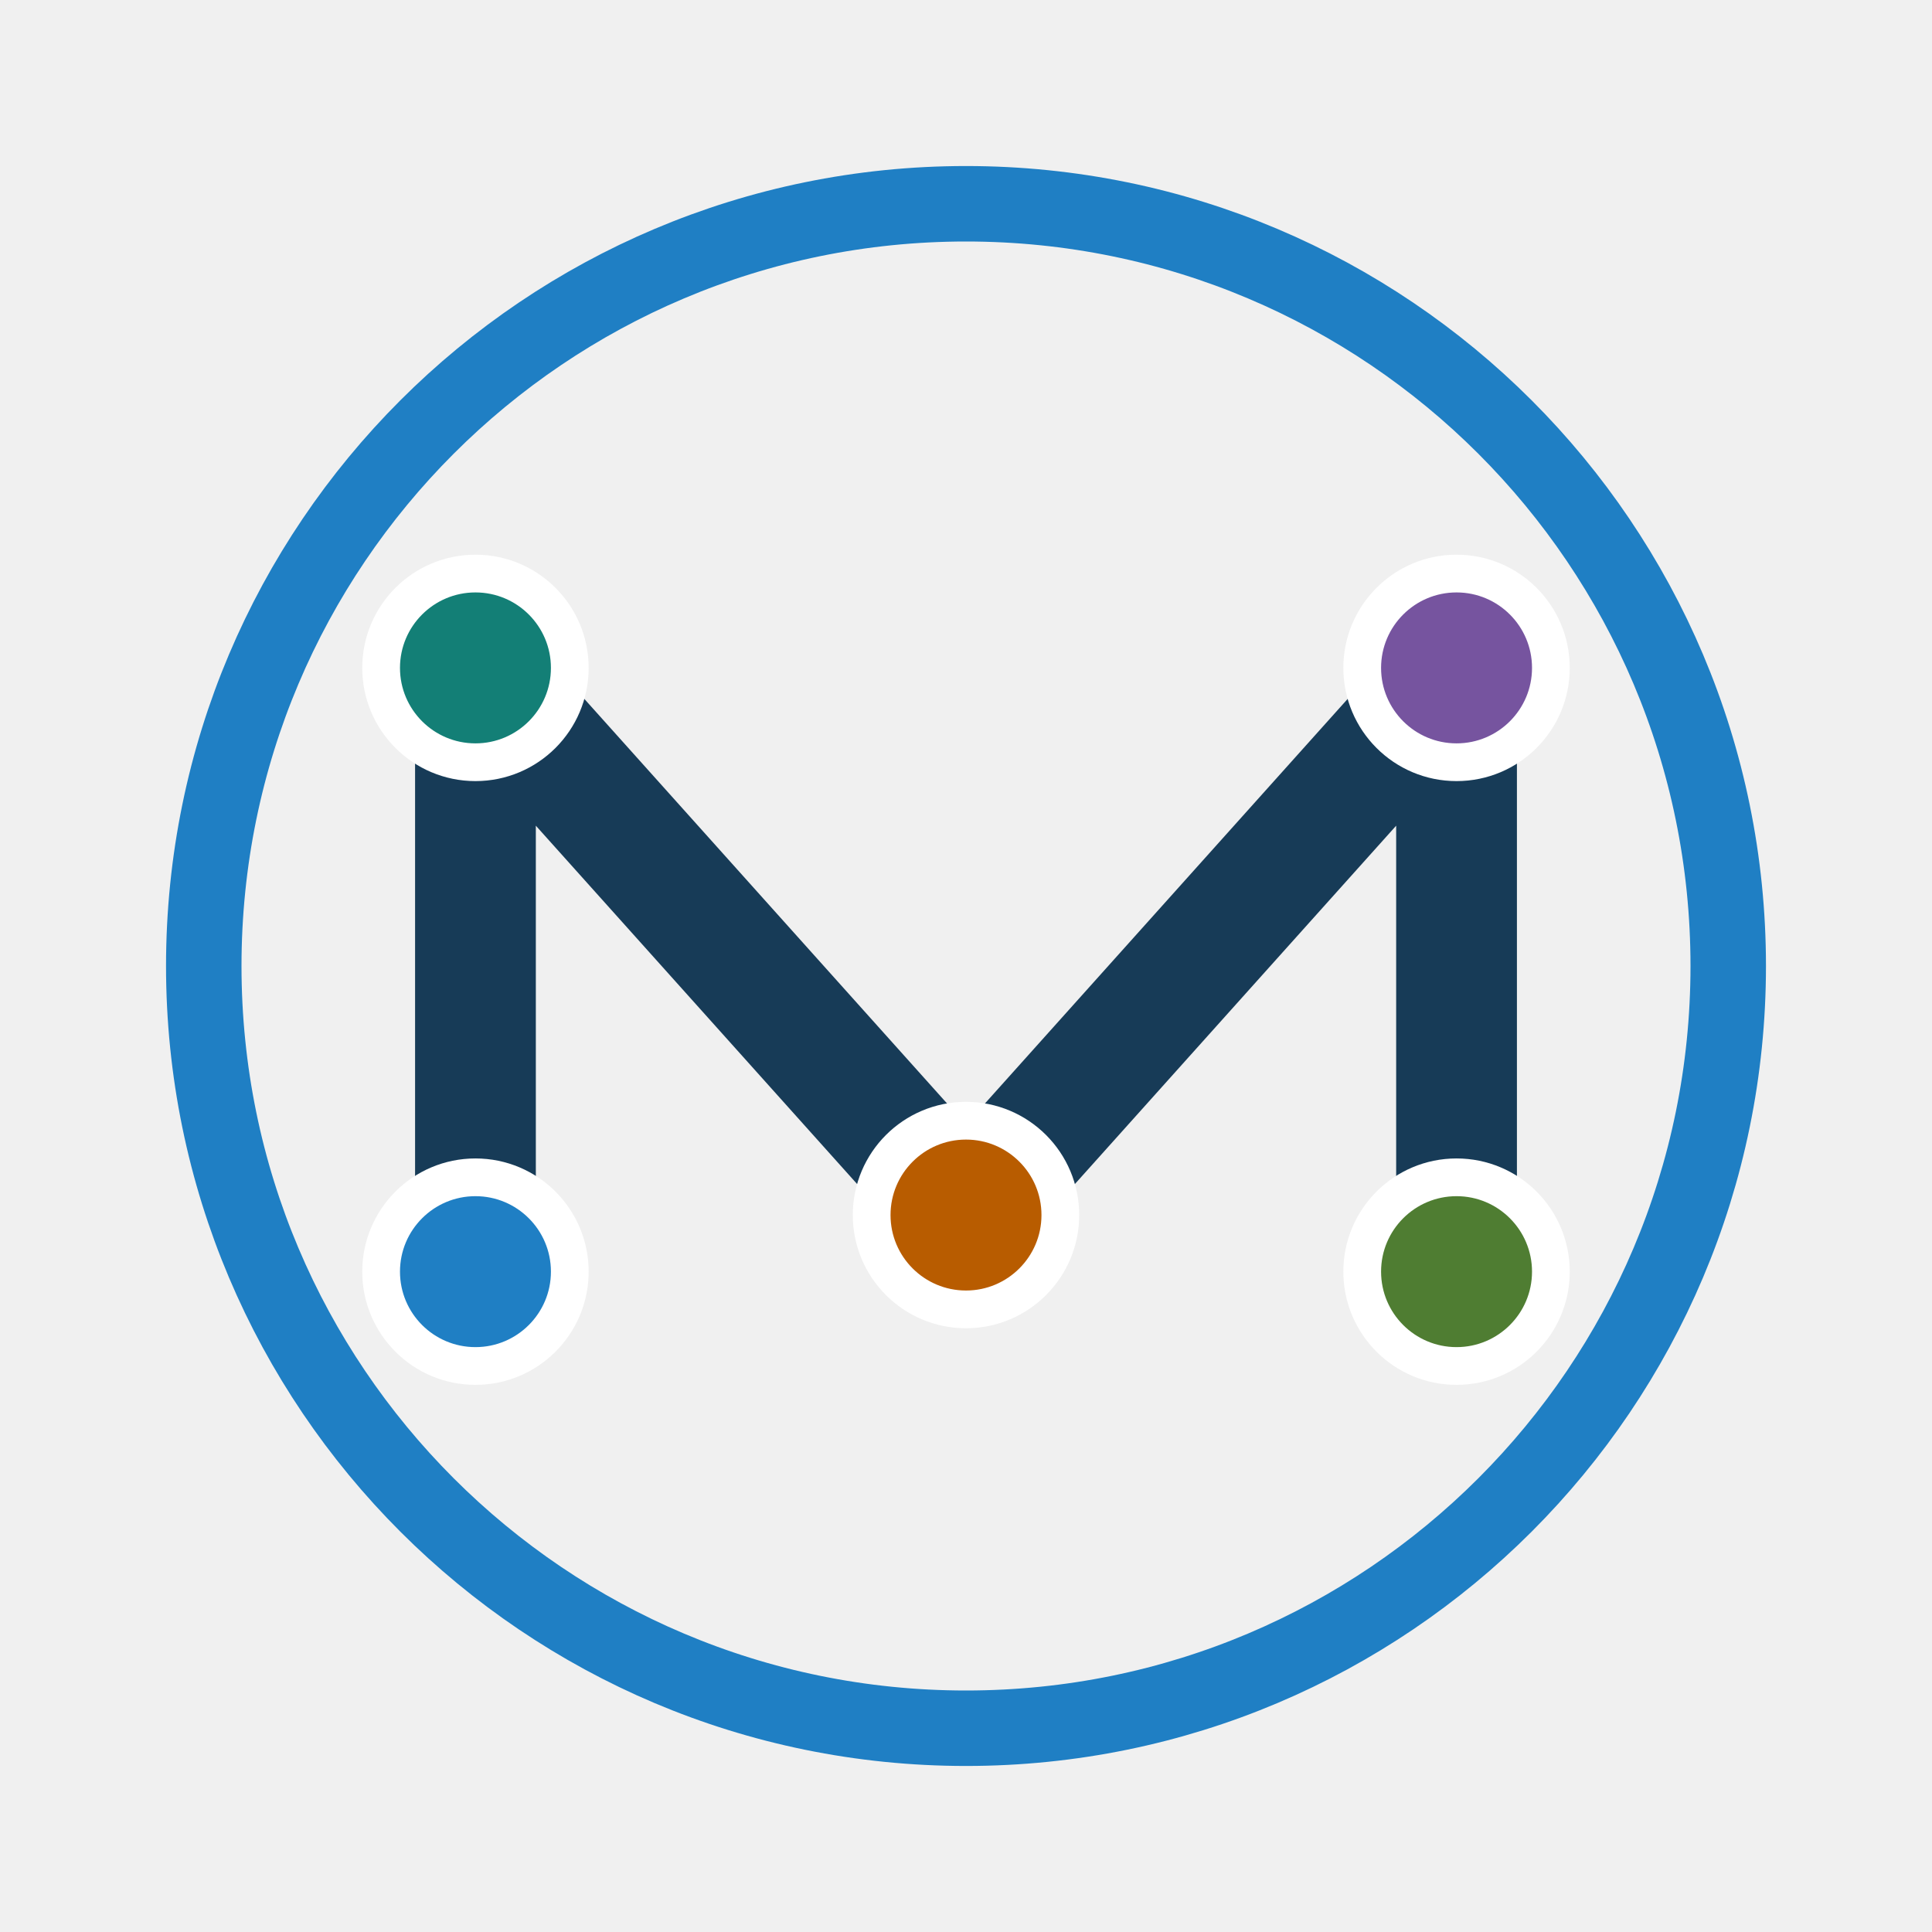
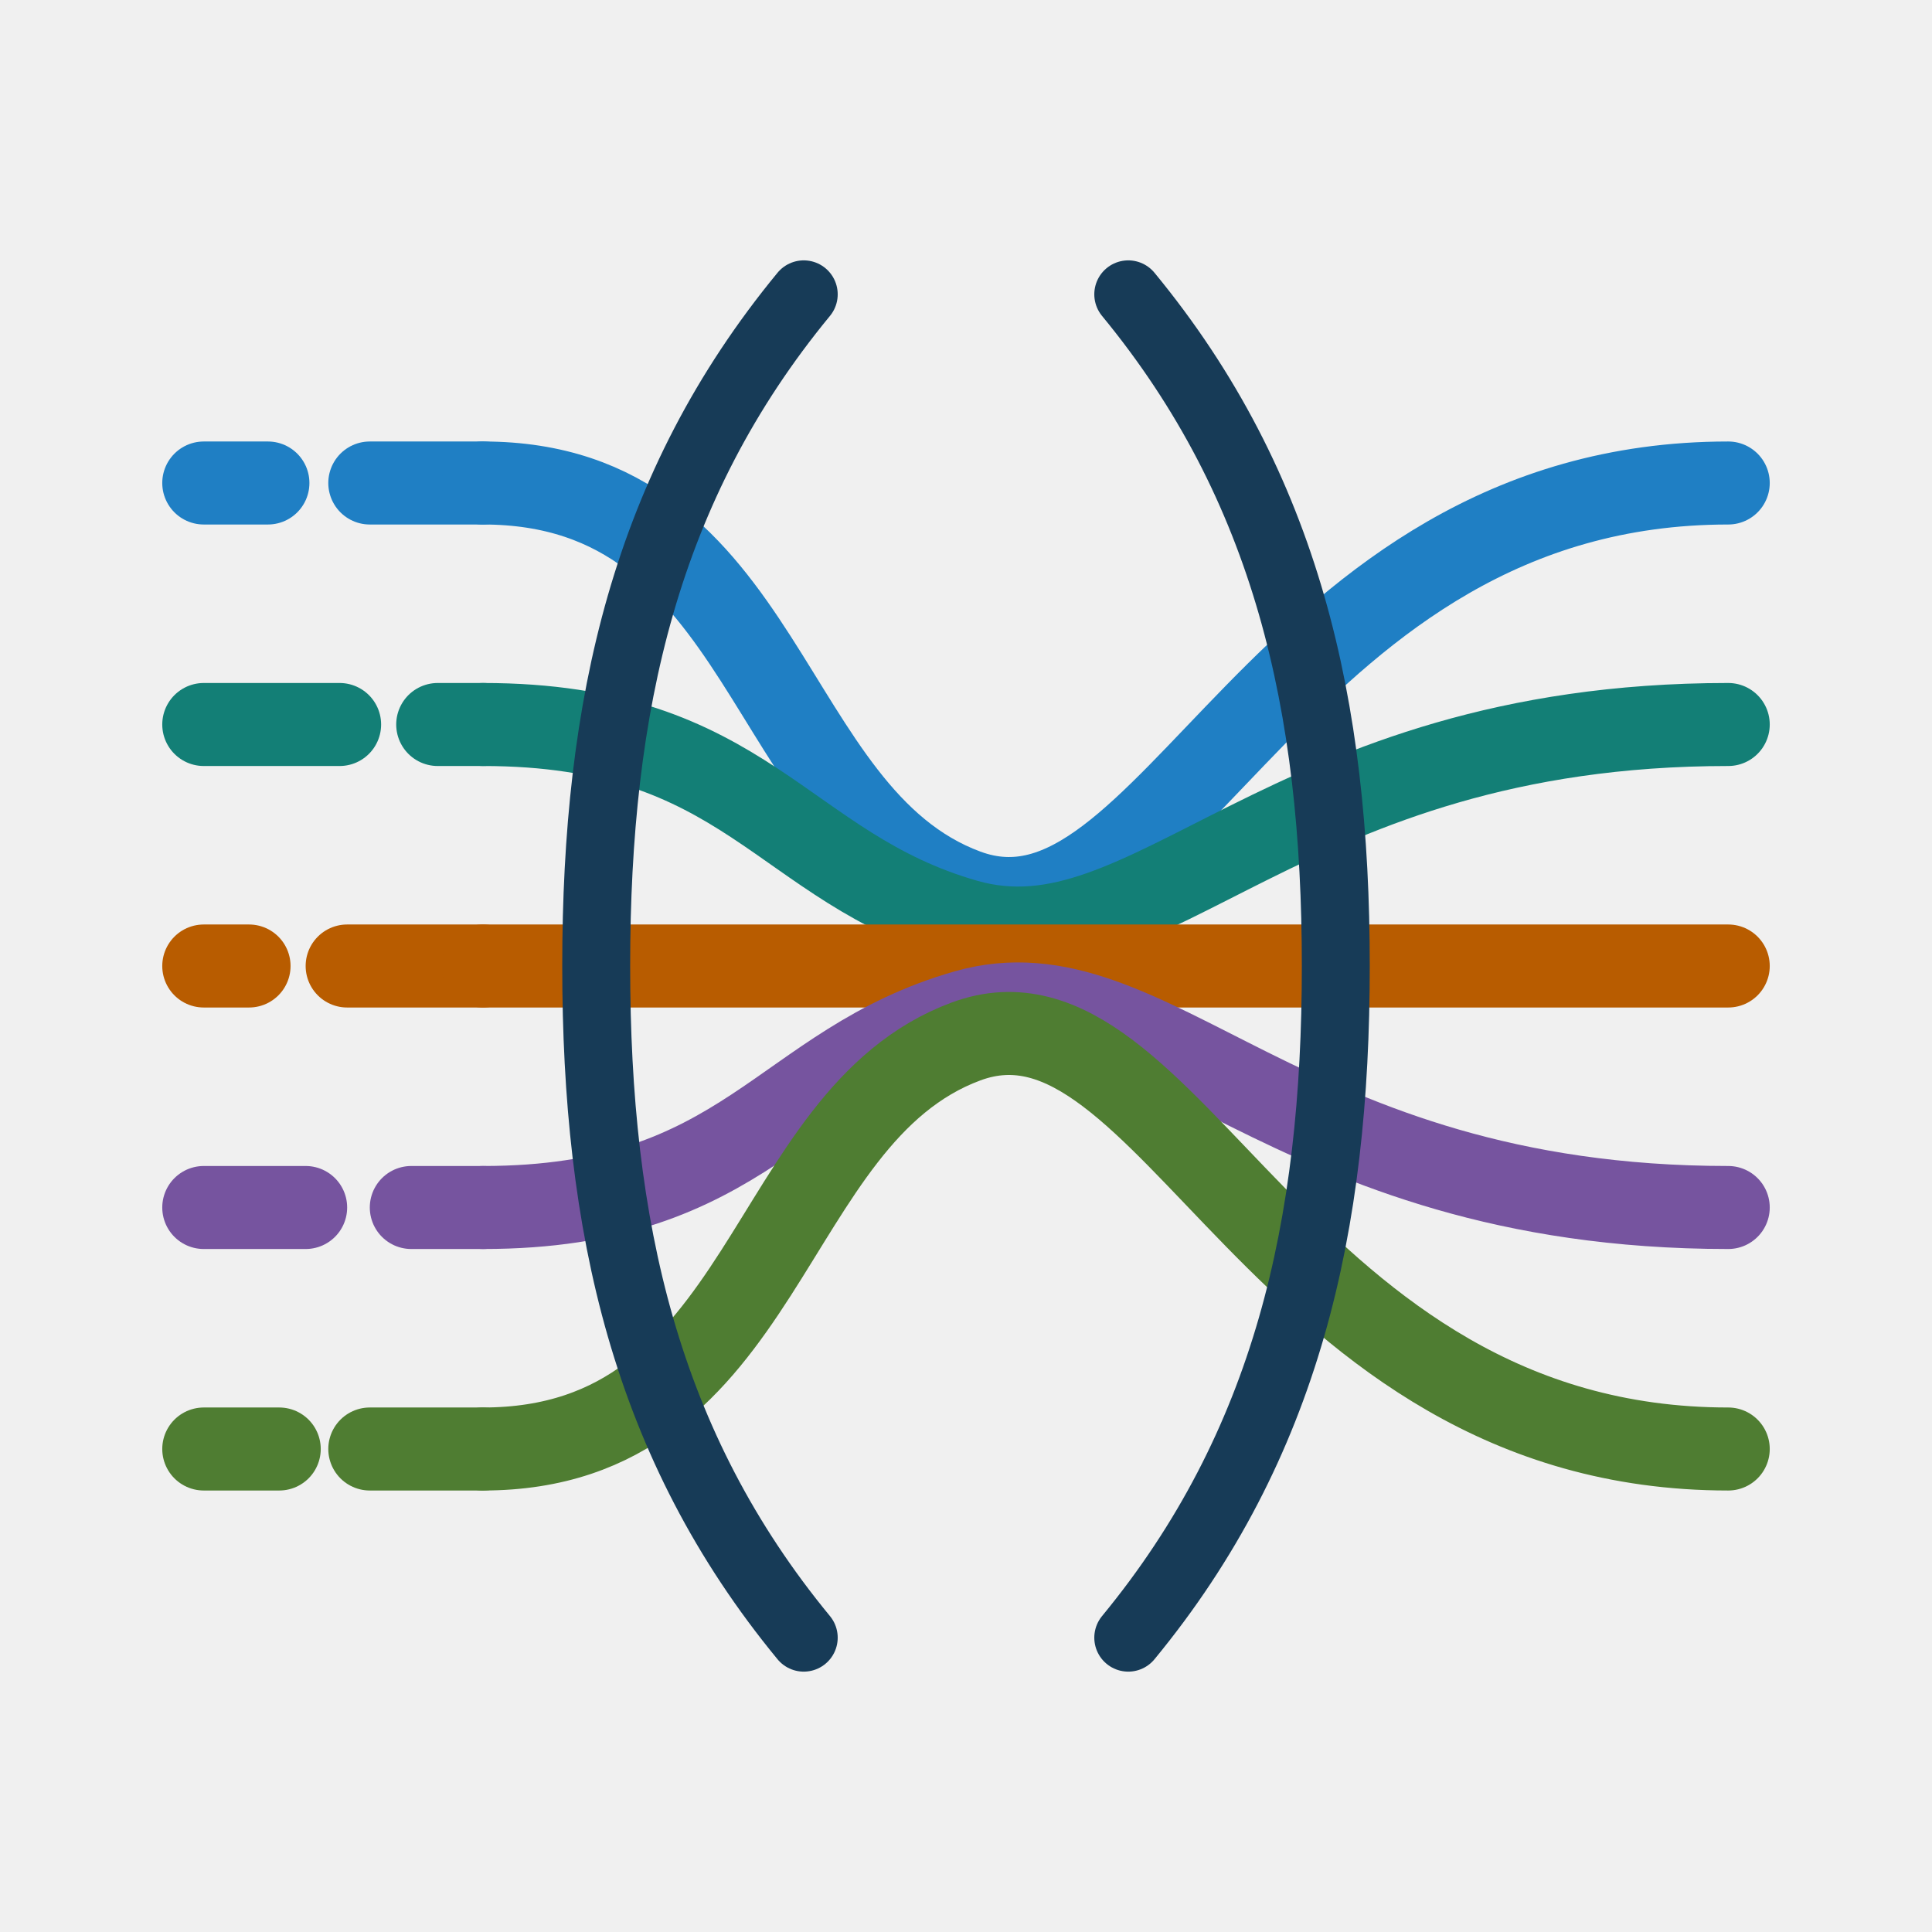
<svg xmlns="http://www.w3.org/2000/svg" viewBox="0 0 512 512" role="img" aria-labelledby="title desc">
-   <g fill="none" stroke-linecap="round" stroke-linejoin="round">
-     <circle cx="256" cy="256" r="202" stroke="#1f7fc4" stroke-width="20" />
-     <path d="M126 337V177l130 145 130-145v160" stroke="#173b57" stroke-width="32" />
+   <g stroke-linecap="round" stroke-width="22">
+     <path d="M54 128h17m27 0h30" stroke="#1f7fc4" />
+     <path d="M54 192h36m26 0h12" stroke="#137f76" />
+     <path d="M54 256h12m26 0h36" stroke="#b85c00" />
+     <path d="M54 320h27m28 0h19" stroke="#76549f" />
+     <path d="M54 384h20m24 0h30" stroke="#4f7d32" />
  </g>
-   <g stroke="#fff" stroke-width="10">
-     <circle cx="126" cy="337" r="25" fill="#1f7fc4" />
-     <circle cx="126" cy="177" r="25" fill="#137f76" />
-     <circle cx="256" cy="322" r="25" fill="#b85c00" />
-     <circle cx="386" cy="177" r="25" fill="#76549f" />
-     <circle cx="386" cy="337" r="25" fill="#4f7d32" />
+   <g fill="none" stroke-linecap="round" stroke-width="22">
+     <path d="M128 128c76 0 74 88 128 108s83-108 202-108" stroke="#1f7fc4" />
+     <path d="M128 192c70 0 79 38 128 52s84-52 202-52" stroke="#137f76" />
+     <path d="M128 256h330" stroke="#b85c00" />
+     <path d="M128 320c70 0 79-38 128-52s84 52 202 52" stroke="#76549f" />
+     <path d="M128 384c76 0 74-88 128-108s83 108 202 108" stroke="#4f7d32" />
+   </g>
+   <g fill="none" stroke="#173b57" stroke-linecap="round" stroke-width="18">
+     <path d="M213 78c-42 51-55 109-55 178s13 127 55 178" />
+     <path d="M299 78c42 51 55 109 55 178s-13 127-55 178" />
  </g>
</svg>
